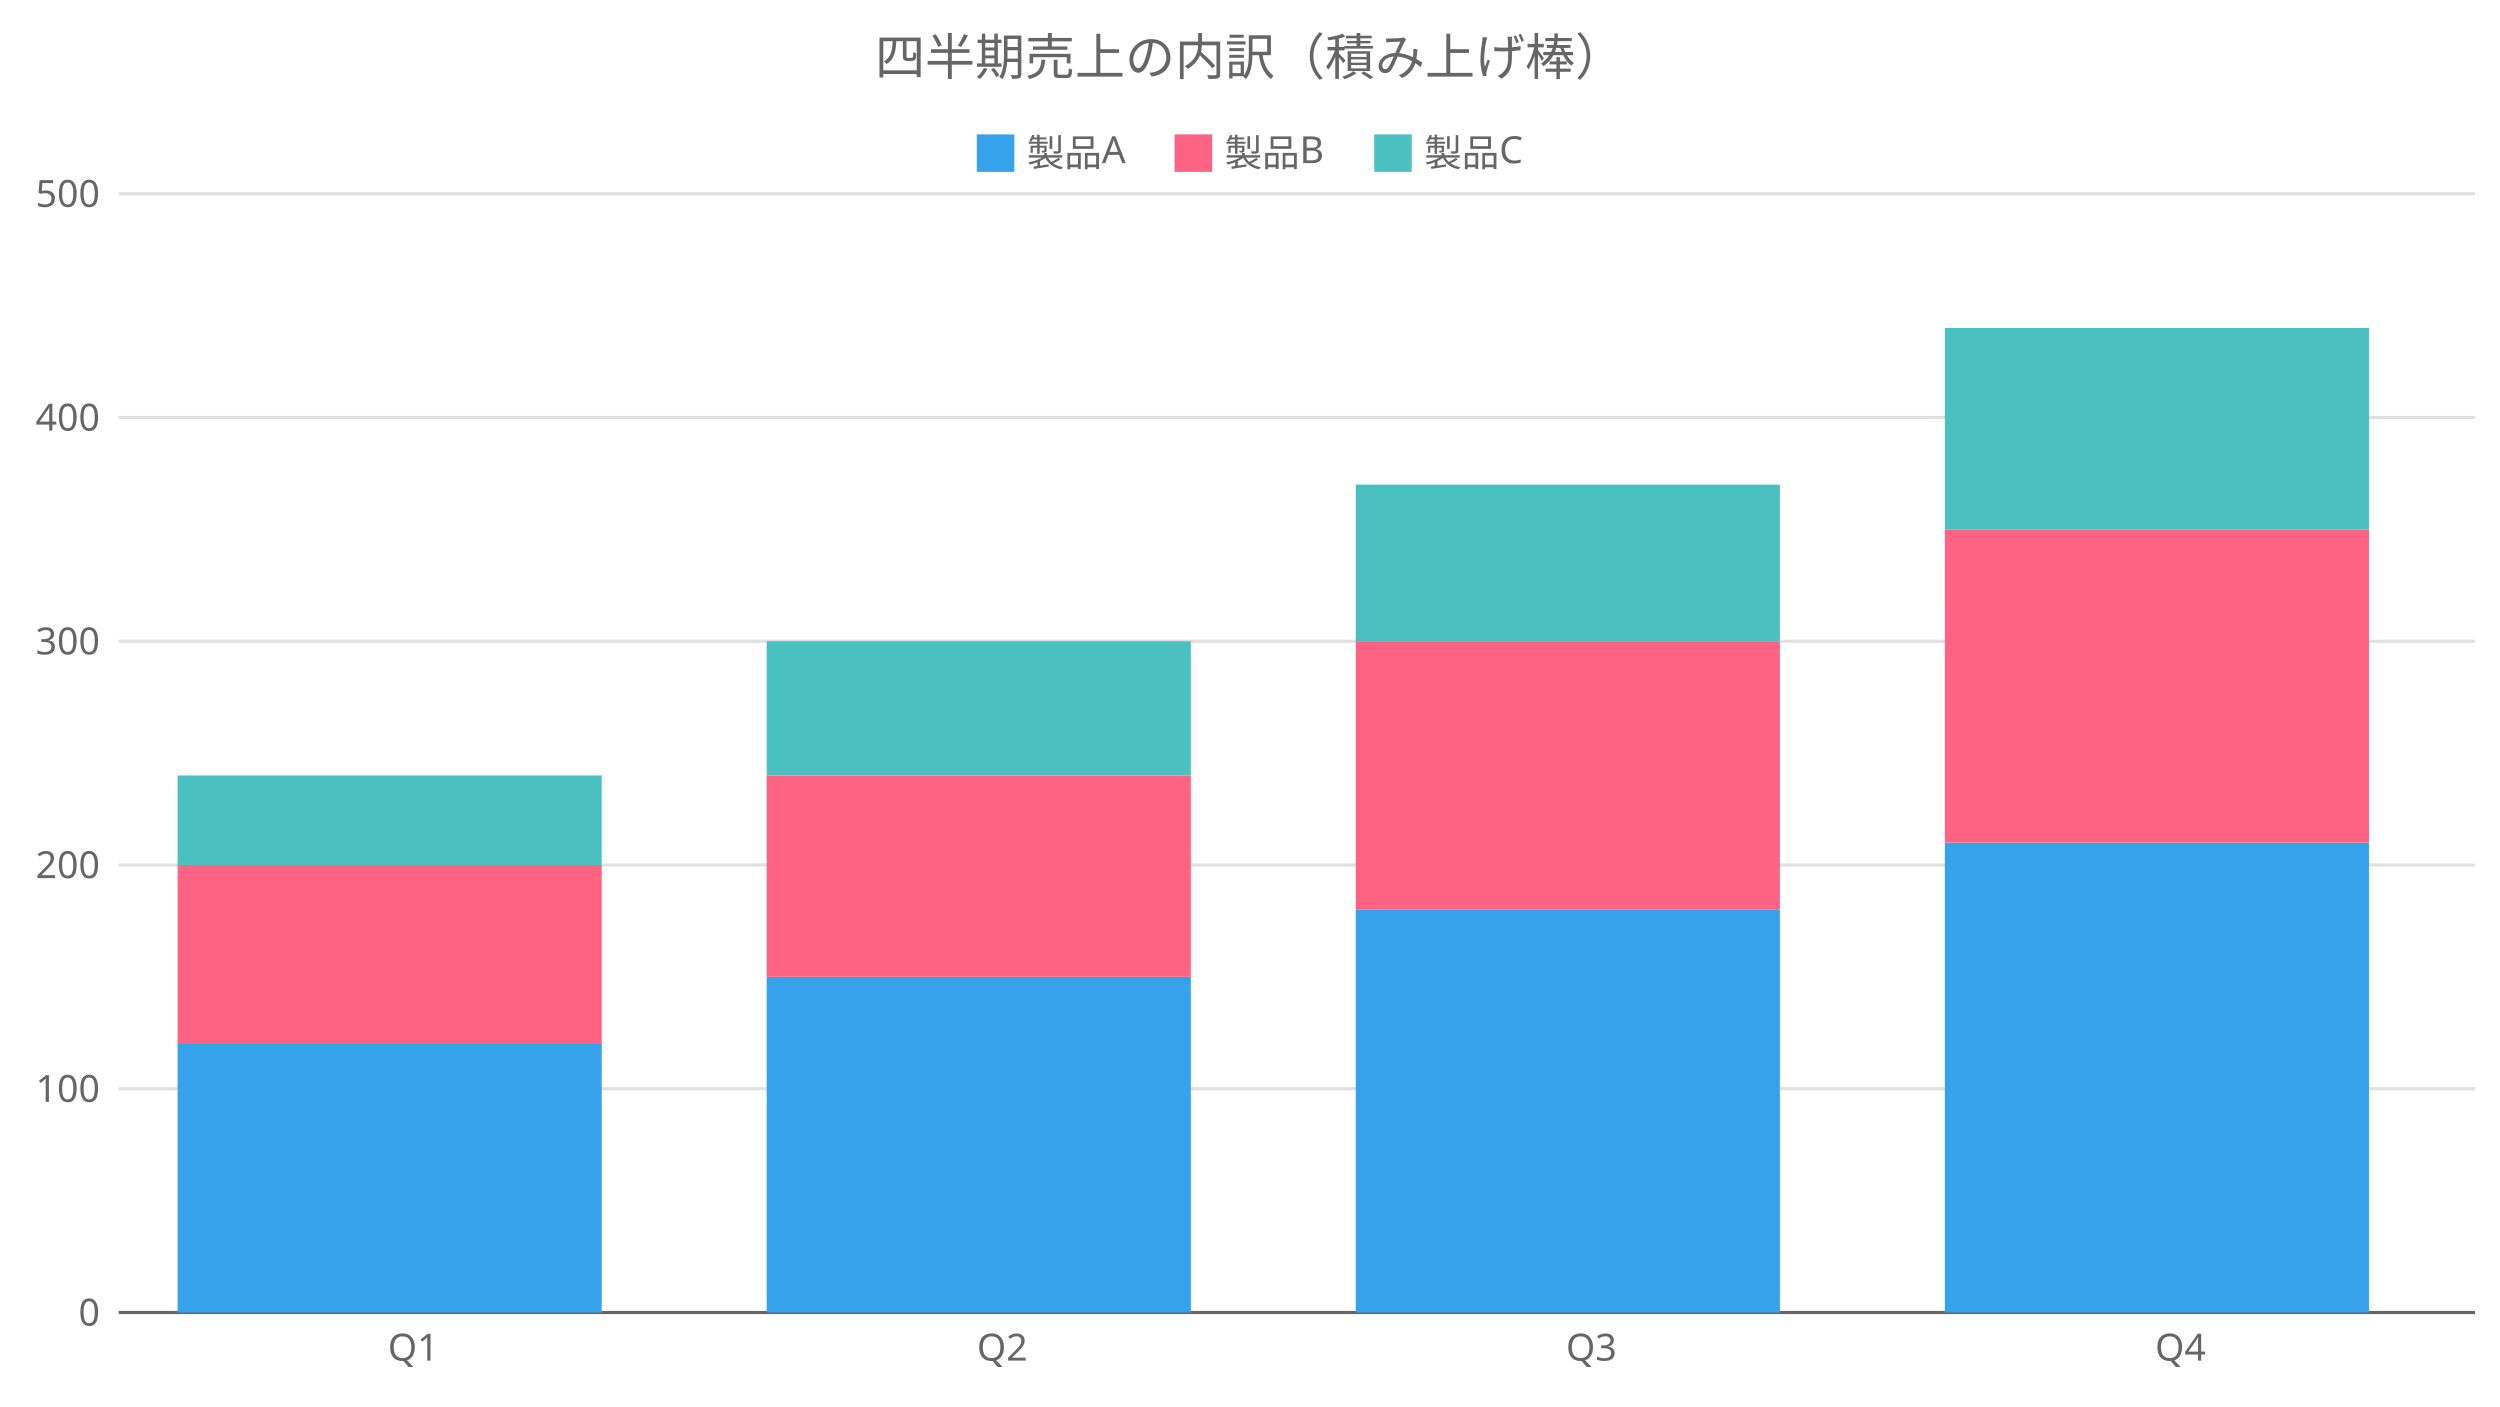
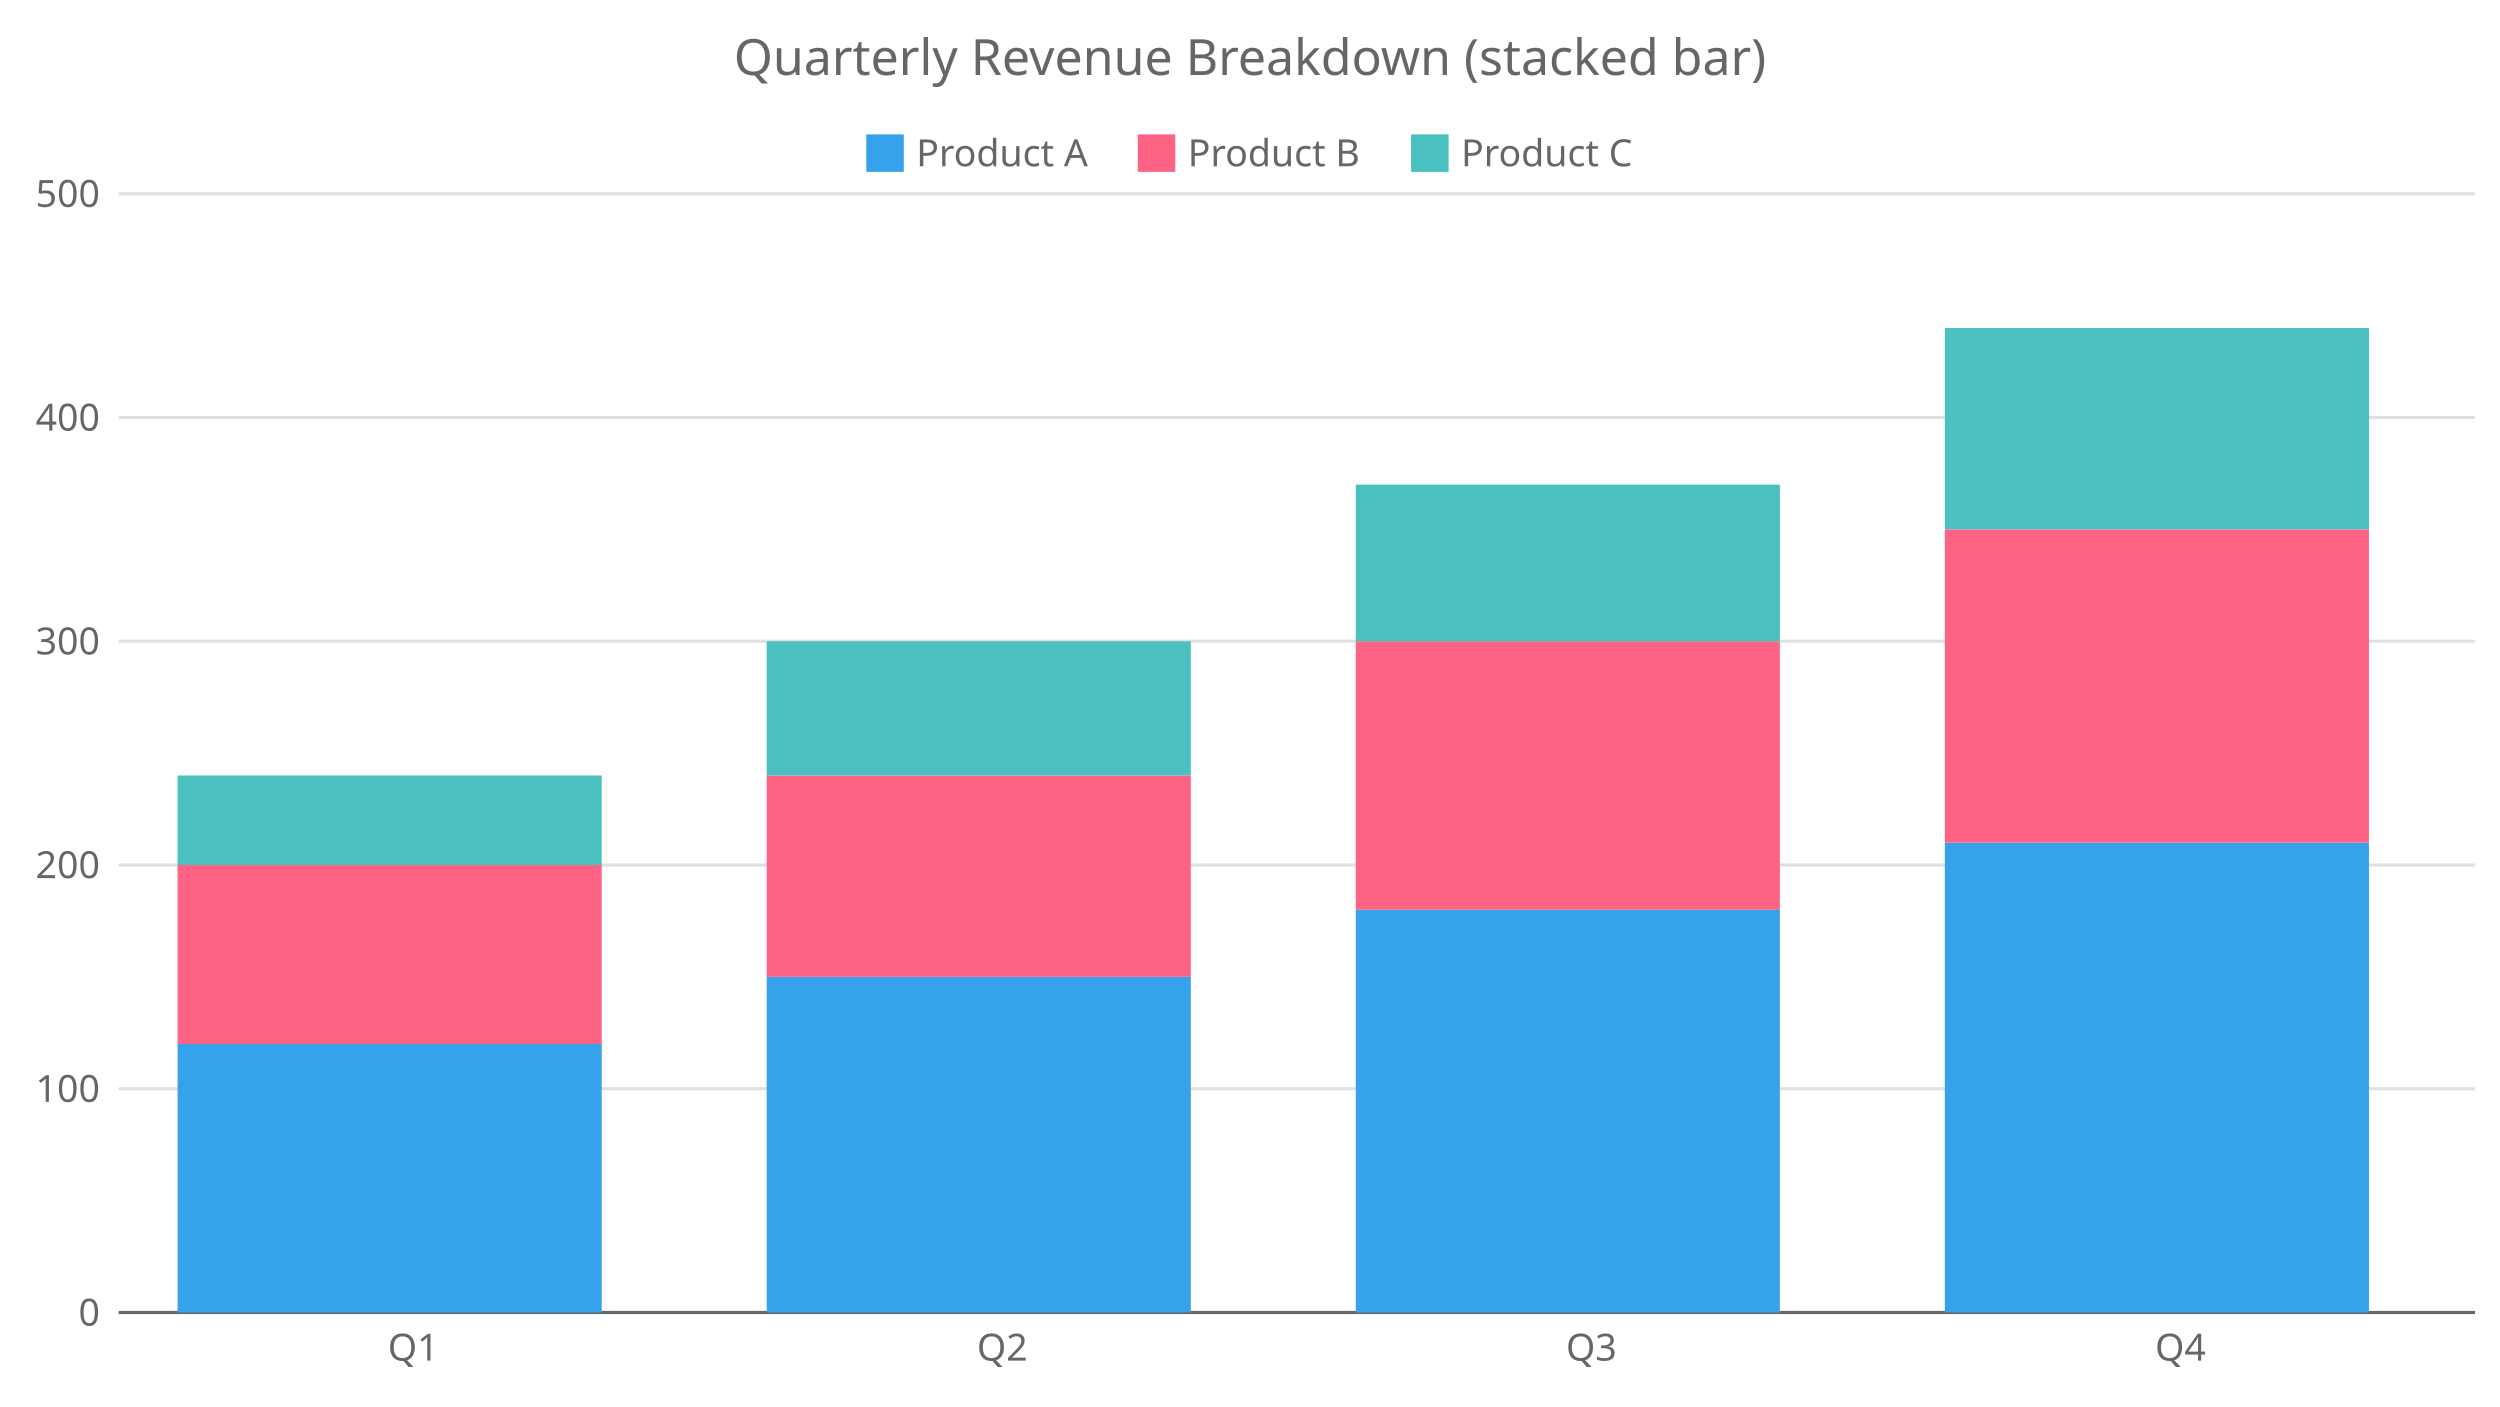
<svg xmlns="http://www.w3.org/2000/svg" width="800" height="450" viewBox="0 0 800 450">
-   <text x="400" y="24" font-family="Noto Sans JP, sans-serif" font-size="16" text-anchor="middle" fill="#666666">四半期売上の内訳（積み上げ棒）</text>
+   <text x="400" y="24" font-family="Noto Sans JP, sans-serif" font-size="16" text-anchor="middle" fill="#666666">Quarterly Revenue Breakdown (stacked bar)</text>
  <line x1="37.98" y1="420" x2="792" y2="420" stroke="#e0e0e0" stroke-width="1" />
  <text x="31.98" y="424.2" font-family="Noto Sans JP, sans-serif" font-size="12" text-anchor="end" fill="#666666">0</text>
  <line x1="37.98" y1="348.4" x2="792" y2="348.4" stroke="#e0e0e0" stroke-width="1" />
  <text x="31.98" y="352.6" font-family="Noto Sans JP, sans-serif" font-size="12" text-anchor="end" fill="#666666">100</text>
  <line x1="37.98" y1="276.8" x2="792" y2="276.8" stroke="#e0e0e0" stroke-width="1" />
  <text x="31.98" y="281" font-family="Noto Sans JP, sans-serif" font-size="12" text-anchor="end" fill="#666666">200</text>
  <line x1="37.98" y1="205.2" x2="792" y2="205.2" stroke="#e0e0e0" stroke-width="1" />
  <text x="31.98" y="209.4" font-family="Noto Sans JP, sans-serif" font-size="12" text-anchor="end" fill="#666666">300</text>
  <line x1="37.98" y1="133.6" x2="792" y2="133.6" stroke="#e0e0e0" stroke-width="1" />
  <text x="31.98" y="137.8" font-family="Noto Sans JP, sans-serif" font-size="12" text-anchor="end" fill="#666666">400</text>
  <line x1="37.98" y1="62" x2="792" y2="62" stroke="#e0e0e0" stroke-width="1" />
  <text x="31.98" y="66.2" font-family="Noto Sans JP, sans-serif" font-size="12" text-anchor="end" fill="#666666">500</text>
  <line x1="37.98" y1="420" x2="792" y2="420" stroke="#666666" stroke-width="1" />
  <text x="132.23" y="435.4" font-family="Noto Sans JP, sans-serif" font-size="12" text-anchor="middle" fill="#666666">Q1</text>
  <text x="320.74" y="435.4" font-family="Noto Sans JP, sans-serif" font-size="12" text-anchor="middle" fill="#666666">Q2</text>
  <text x="509.24" y="435.4" font-family="Noto Sans JP, sans-serif" font-size="12" text-anchor="middle" fill="#666666">Q3</text>
  <text x="697.75" y="435.4" font-family="Noto Sans JP, sans-serif" font-size="12" text-anchor="middle" fill="#666666">Q4</text>
-   <rect x="312.58" y="43" width="12" height="12" fill="#36a2eb" />
-   <text x="328.58" y="53.2" font-family="Noto Sans JP, sans-serif" font-size="12" text-anchor="start" fill="#666666">製品A</text>
-   <rect x="375.88" y="43" width="12" height="12" fill="#ff6384" />
-   <text x="391.88" y="53.2" font-family="Noto Sans JP, sans-serif" font-size="12" text-anchor="start" fill="#666666">製品B</text>
-   <rect x="439.76" y="43" width="12" height="12" fill="#4bc0c0" />
-   <text x="455.76" y="53.2" font-family="Noto Sans JP, sans-serif" font-size="12" text-anchor="start" fill="#666666">製品C</text>
+   <rect x="277.21" y="43" width="12" height="12" fill="#36a2eb" />
+   <text x="293.21" y="53.2" font-family="Noto Sans JP, sans-serif" font-size="12" text-anchor="start" fill="#666666">Product A</text>
+   <rect x="364.09" y="43" width="12" height="12" fill="#ff6384" />
+   <text x="380.09" y="53.2" font-family="Noto Sans JP, sans-serif" font-size="12" text-anchor="start" fill="#666666">Product B</text>
+   <rect x="451.55" y="43" width="12" height="12" fill="#4bc0c0" />
+   <text x="467.55" y="53.2" font-family="Noto Sans JP, sans-serif" font-size="12" text-anchor="start" fill="#666666">Product C</text>
  <rect x="56.83" y="334.08" width="135.72" height="85.92" fill="#36a2eb" />
  <rect x="56.83" y="276.8" width="135.72" height="57.28" fill="#ff6384" />
  <rect x="56.83" y="248.16" width="135.72" height="28.64" fill="#4bc0c0" />
  <rect x="245.34" y="312.6" width="135.72" height="107.4" fill="#36a2eb" />
  <rect x="245.34" y="248.16" width="135.72" height="64.44" fill="#ff6384" />
  <rect x="245.34" y="205.2" width="135.72" height="42.96" fill="#4bc0c0" />
  <rect x="433.84" y="291.12" width="135.72" height="128.88" fill="#36a2eb" />
  <rect x="433.84" y="205.2" width="135.72" height="85.92" fill="#ff6384" />
  <rect x="433.84" y="155.08" width="135.72" height="50.12" fill="#4bc0c0" />
  <rect x="622.35" y="269.64" width="135.72" height="150.36" fill="#36a2eb" />
  <rect x="622.35" y="169.4" width="135.72" height="100.24" fill="#ff6384" />
  <rect x="622.35" y="104.96" width="135.72" height="64.44" fill="#4bc0c0" />
</svg>
